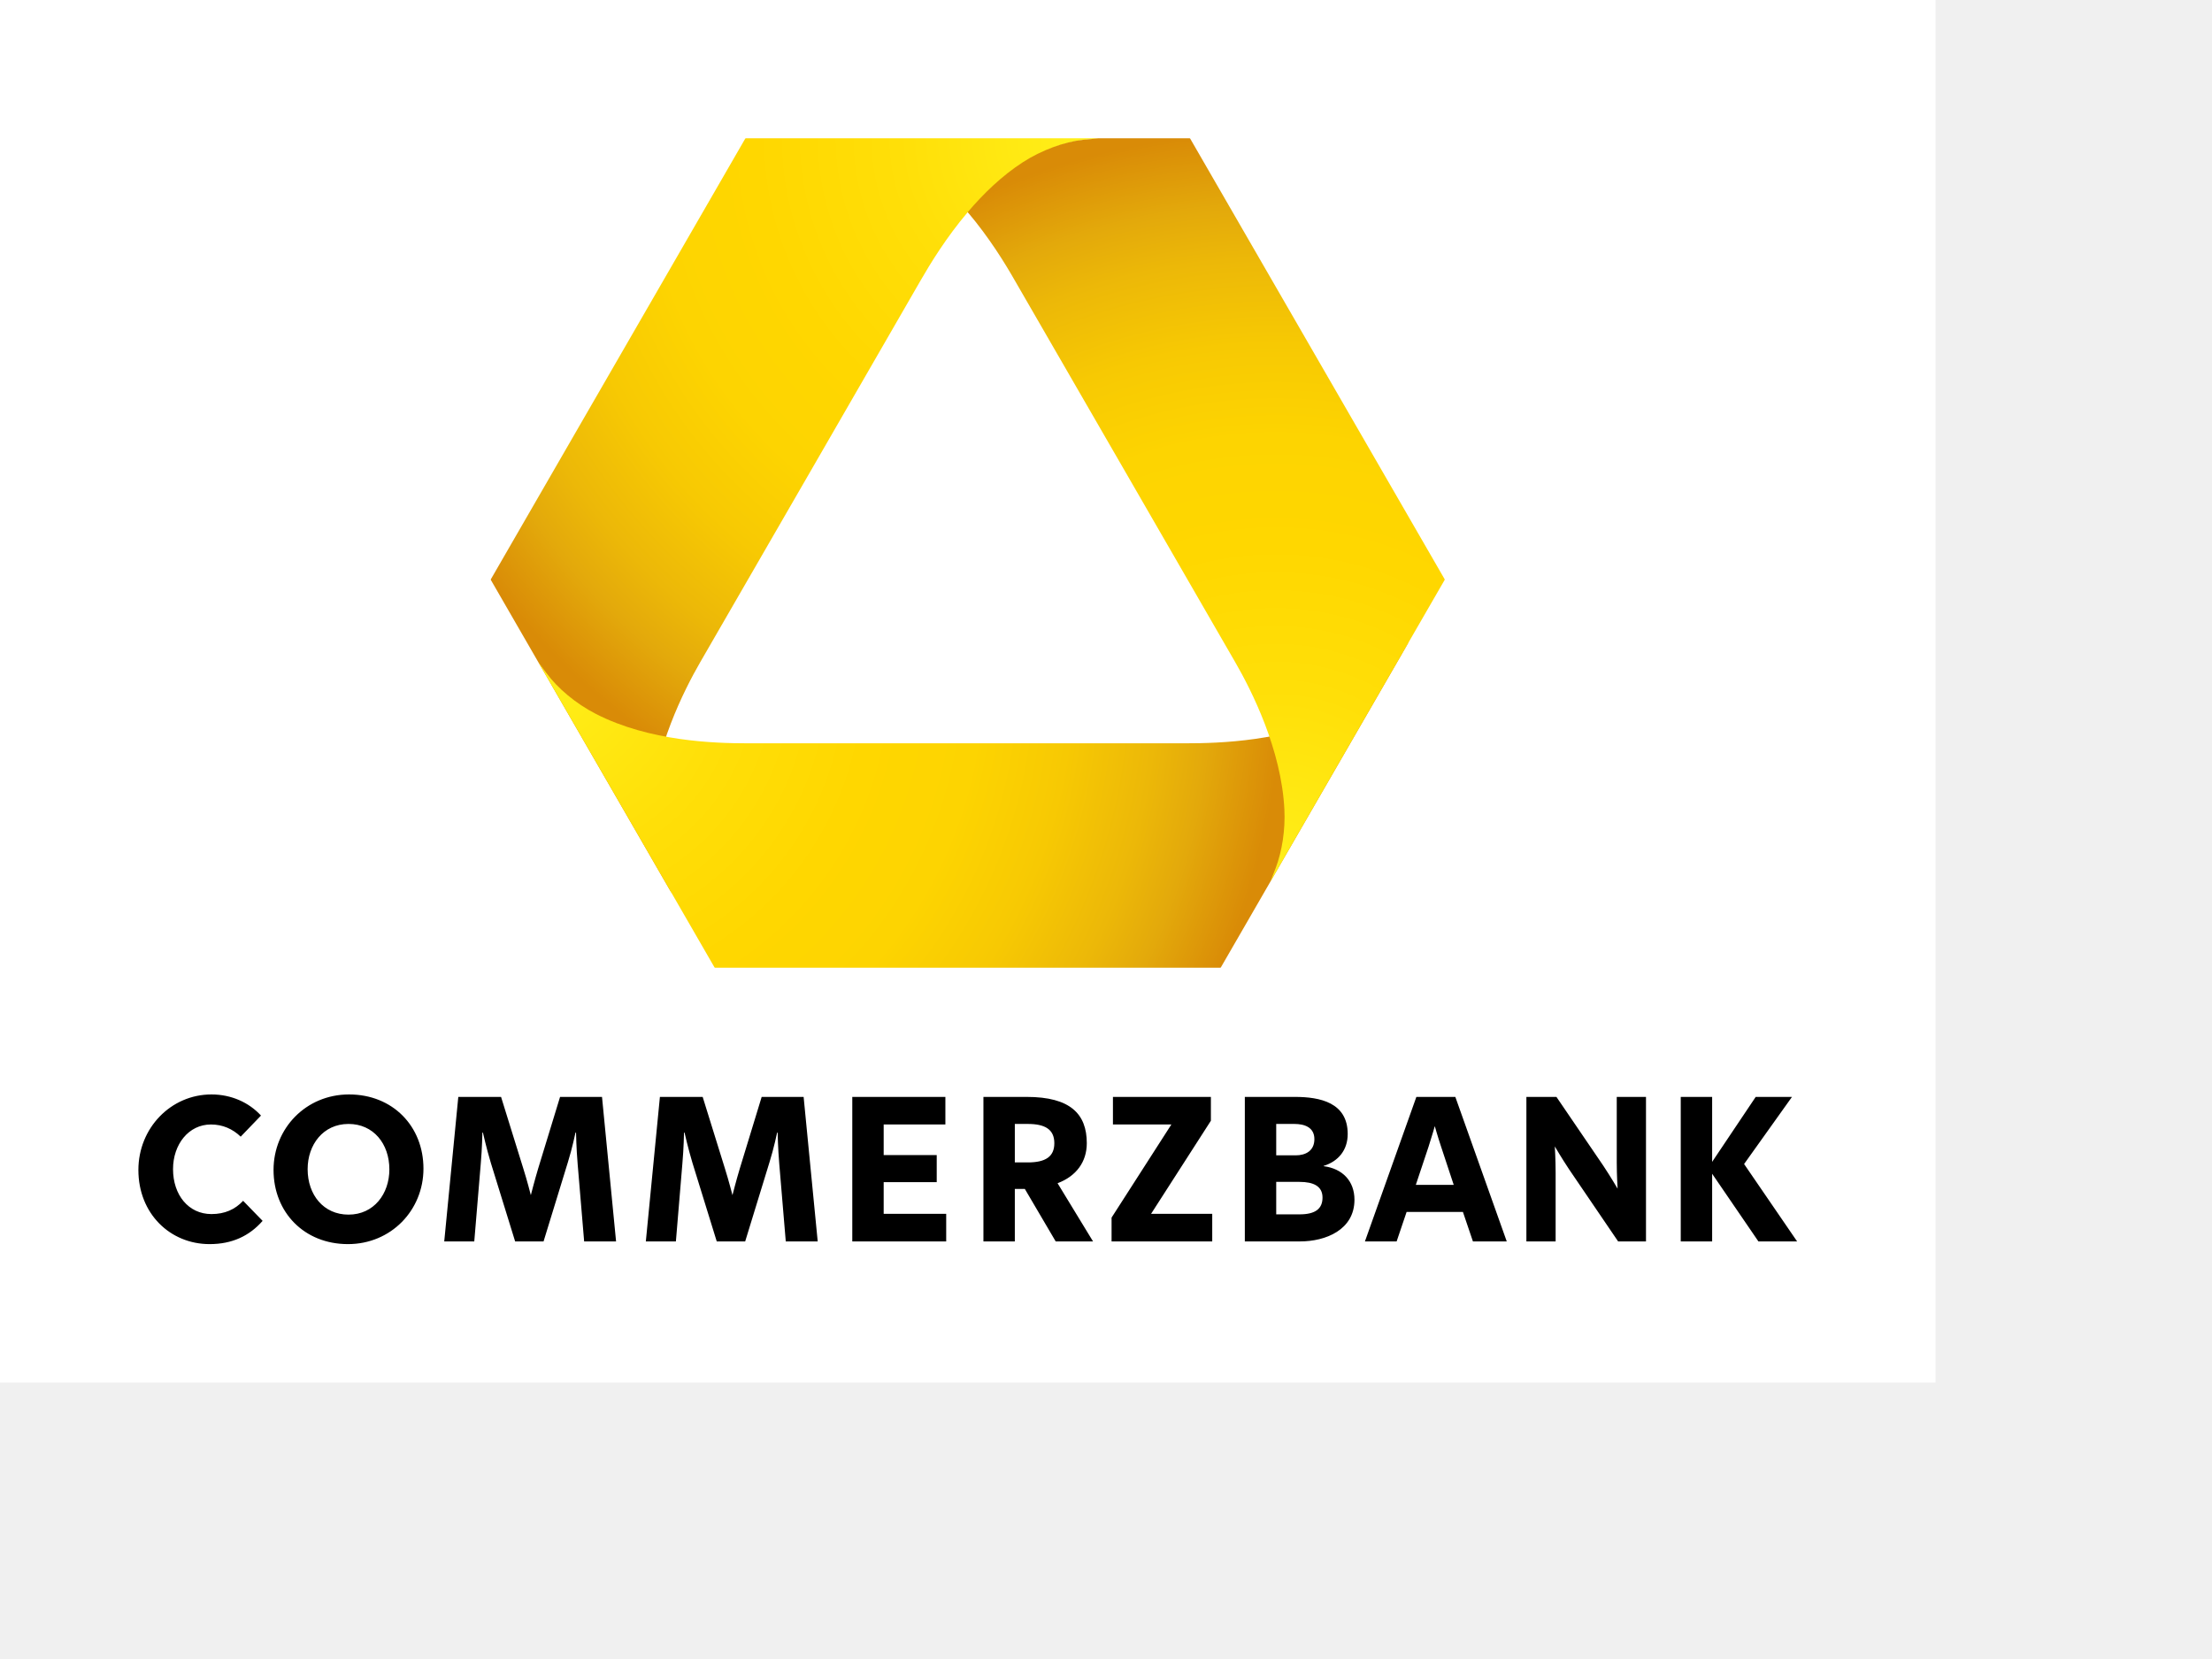
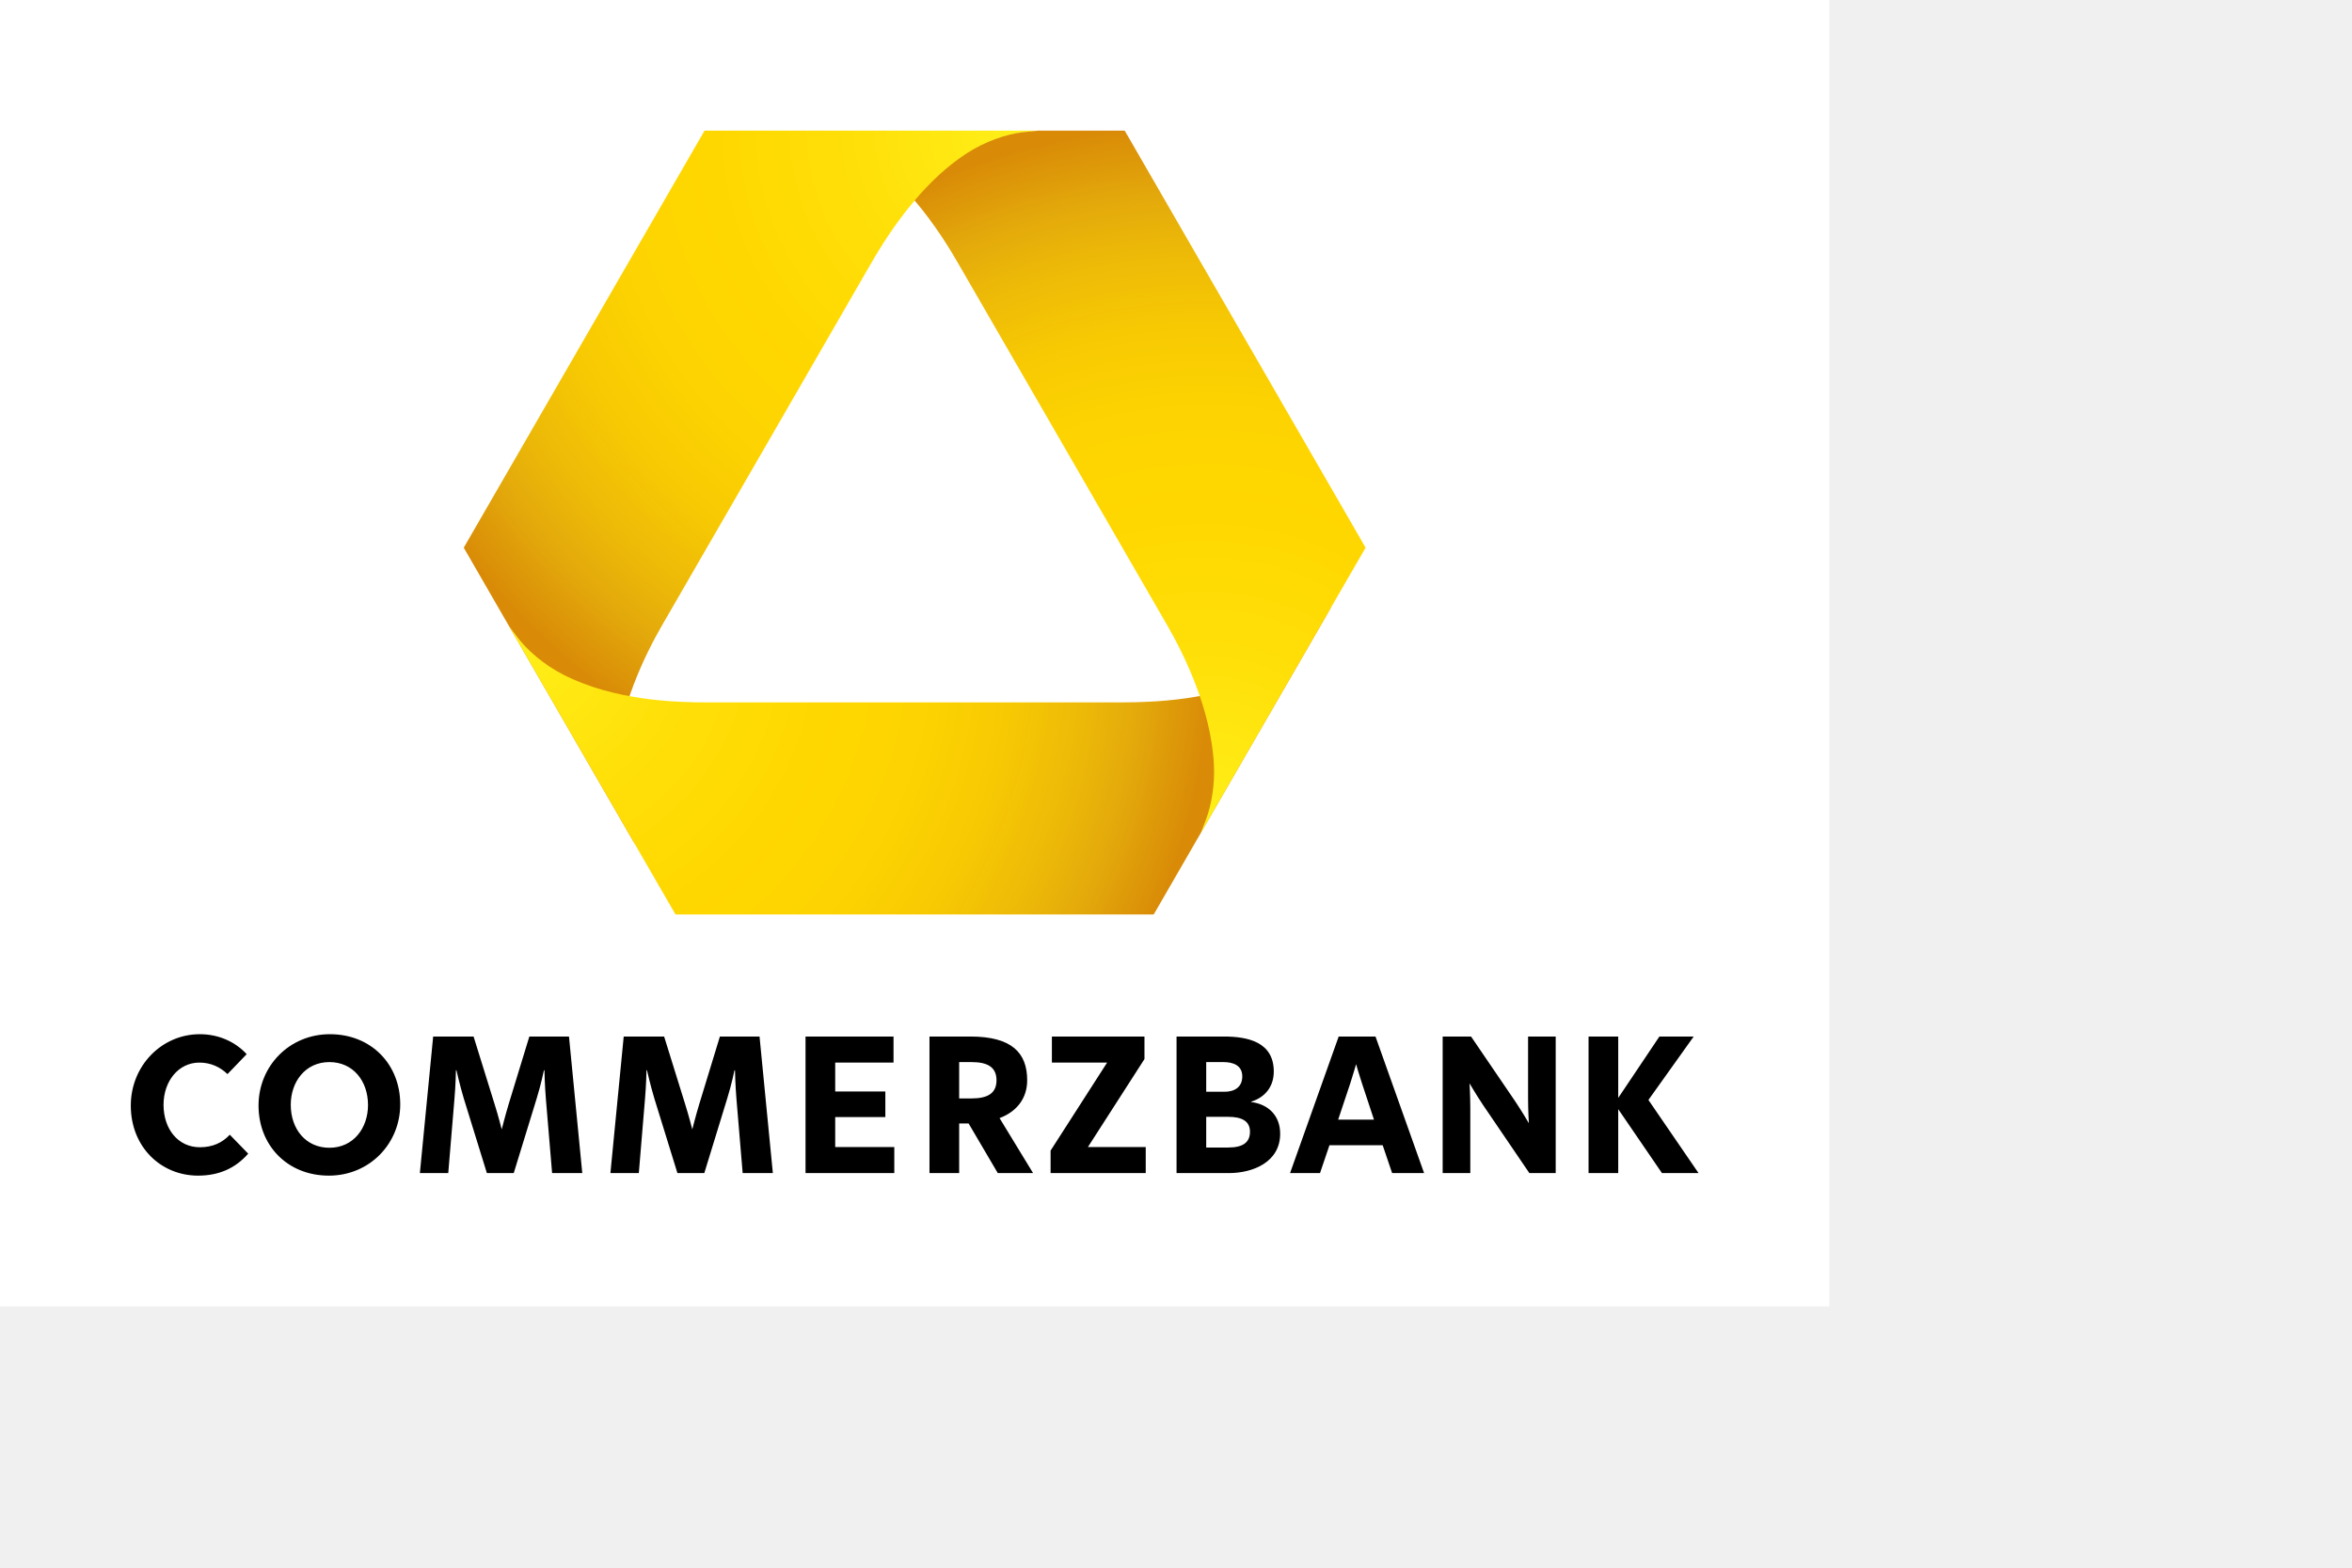
- <svg xmlns="http://www.w3.org/2000/svg" version="1.1" x="0" y="0" width="160" height="120" viewBox="-10, -10, 160, 120">
+ <svg xmlns="http://www.w3.org/2000/svg" version="1.1" x="0" y="0" width="360" height="240" viewBox="0, -10, 160, 120">
  <rect x="-30" y="-30" width="100%" height="100%" fill="#FFFFFF" />
  <defs>
    <style>fill="#000000"</style>
    <radialGradient id="Gradient_1" gradientUnits="userSpaceOnUse" cx="68.113" cy="-0.071" r="53.406">
      <stop offset="0" stop-color="#FFEF19" />
      <stop offset="0.246" stop-color="#FFDF08" />
      <stop offset="0.44" stop-color="#FFD700" />
      <stop offset="0.588" stop-color="#FDD401" />
      <stop offset="0.713" stop-color="#F7C903" />
      <stop offset="0.829" stop-color="#ECB808" />
      <stop offset="0.9" stop-color="#E3A90B" />
      <stop offset="1" stop-color="#D98B07" />
    </radialGradient>
    <radialGradient id="Gradient_2" gradientUnits="userSpaceOnUse" cx="29.667" cy="39.018" r="53.076">
      <stop offset="0" stop-color="#FFEF19" />
      <stop offset="0.246" stop-color="#FFDF08" />
      <stop offset="0.44" stop-color="#FFD700" />
      <stop offset="0.588" stop-color="#FDD401" />
      <stop offset="0.713" stop-color="#F7C903" />
      <stop offset="0.829" stop-color="#ECB808" />
      <stop offset="0.9" stop-color="#E3A90B" />
      <stop offset="1" stop-color="#D98B07" />
    </radialGradient>
    <radialGradient id="Gradient_3" gradientUnits="userSpaceOnUse" cx="82.281" cy="52.934" r="53.363">
      <stop offset="0" stop-color="#FFEF19" />
      <stop offset="0.246" stop-color="#FFDF08" />
      <stop offset="0.44" stop-color="#FFD700" />
      <stop offset="0.588" stop-color="#FDD401" />
      <stop offset="0.713" stop-color="#F7C903" />
      <stop offset="0.829" stop-color="#ECB808" />
      <stop offset="0.9" stop-color="#E3A90B" />
      <stop offset="1" stop-color="#D98B07" />
    </radialGradient>
  </defs>
  <g id="BoundingBox" />
  <g id="Logo">
    <path d="M5.159,79.99 L5.159,79.99 C2.32,79.99 0.01,77.8 0.01,74.626 C0.01,71.593 2.36,69.164 5.295,69.164 C6.744,69.164 8.016,69.753 8.878,70.692 L7.41,72.218 C6.823,71.652 6.099,71.337 5.256,71.337 C3.651,71.337 2.516,72.768 2.516,74.568 C2.516,76.429 3.632,77.817 5.295,77.817 C6.255,77.817 6.999,77.486 7.586,76.858 L8.995,78.308 C8.036,79.404 6.783,79.99 5.159,79.99 L5.159,79.99 z M15.209,77.857 L15.209,77.857 C17.048,77.857 18.164,76.349 18.164,74.586 C18.164,72.728 17.009,71.298 15.209,71.298 C13.368,71.298 12.252,72.807 12.252,74.568 C12.252,76.429 13.407,77.857 15.209,77.857 L15.209,77.857 z M15.169,79.99 L15.169,79.99 C11.998,79.99 9.786,77.681 9.786,74.626 C9.786,71.612 12.135,69.164 15.247,69.164 C18.419,69.164 20.63,71.475 20.63,74.528 C20.63,77.545 18.281,79.99 15.169,79.99 L15.169,79.99 z M29.317,79.795 L31.079,74.059 C31.392,73.06 31.626,71.926 31.626,71.926 L31.666,71.926 C31.666,71.926 31.686,73.06 31.783,74.197 L32.253,79.795 L34.562,79.795 L33.545,69.342 L30.511,69.342 L28.925,74.528 C28.671,75.372 28.397,76.448 28.397,76.448 C28.397,76.448 28.124,75.372 27.848,74.509 L26.243,69.342 L23.15,69.342 L22.133,79.795 L24.305,79.795 L24.776,74.157 C24.873,73.06 24.893,71.926 24.893,71.926 L24.932,71.926 C24.932,71.926 25.186,73.06 25.499,74.1 L27.261,79.795 L29.317,79.795 L29.317,79.795 z M43.901,79.795 L45.662,74.059 C45.976,73.06 46.211,71.926 46.211,71.926 L46.249,71.926 C46.249,71.926 46.27,73.06 46.367,74.197 L46.837,79.795 L49.147,79.795 L48.128,69.342 L45.094,69.342 L43.51,74.528 C43.254,75.372 42.981,76.448 42.981,76.448 C42.981,76.448 42.706,75.372 42.432,74.509 L40.826,69.342 L37.733,69.342 L36.715,79.795 L38.889,79.795 L39.359,74.157 C39.457,73.06 39.477,71.926 39.477,71.926 L39.515,71.926 C39.515,71.926 39.769,73.06 40.083,74.1 L41.844,79.795 L43.901,79.795 L43.901,79.795 z M51.648,79.795 L58.441,79.795 L58.441,77.8 L53.919,77.8 L53.919,75.508 L57.756,75.508 L57.756,73.55 L53.919,73.55 L53.919,71.337 L58.382,71.337 L58.382,69.342 L51.648,69.342 L51.648,79.795 L51.648,79.795 z M66.263,72.69 L66.263,72.69 C66.263,71.67 65.558,71.298 64.343,71.298 L63.405,71.298 L63.405,74.081 L64.343,74.081 C65.617,74.081 66.263,73.669 66.263,72.69 L66.263,72.69 z M69.062,79.795 L66.361,79.795 L64.129,75.998 L63.405,75.998 L63.405,79.795 L61.134,79.795 L61.134,69.342 L64.266,69.342 C67.417,69.342 68.611,70.575 68.611,72.69 C68.611,74.041 67.848,75.077 66.497,75.586 L69.062,79.795 L69.062,79.795 z M70.403,79.795 L77.684,79.795 L77.684,77.8 L73.26,77.8 L77.587,71.066 L77.587,69.342 L70.502,69.342 L70.502,71.337 L74.728,71.337 L70.403,78.073 L70.403,79.795 L70.403,79.795 z M82.312,75.489 L82.312,77.838 L83.997,77.838 C85.153,77.838 85.661,77.426 85.661,76.624 C85.661,75.801 85.014,75.489 83.997,75.489 L82.312,75.489 L82.312,75.489 z M82.312,71.298 L82.312,73.569 L83.723,73.569 C84.447,73.569 85.073,73.237 85.073,72.396 C85.073,71.534 84.348,71.298 83.626,71.298 L82.312,71.298 L82.312,71.298 z M80.042,79.795 L80.042,69.342 L83.664,69.342 C85.485,69.342 87.483,69.753 87.483,72.024 C87.483,73.18 86.815,74 85.742,74.333 L85.742,74.353 C87.11,74.528 87.972,75.43 87.972,76.78 C87.972,78.954 85.896,79.795 84.037,79.795 L80.042,79.795 L80.042,79.795 z M91.022,79.795 L88.729,79.795 L92.45,69.342 L95.268,69.342 L98.987,79.795 L96.541,79.795 L95.817,77.662 L91.744,77.662 L91.022,79.795 L91.022,79.795 z M95.152,75.705 L94.232,72.924 C93.978,72.161 93.782,71.456 93.782,71.456 C93.782,71.456 93.585,72.161 93.331,72.944 L92.41,75.705 L95.152,75.705 L95.152,75.705 z M100.408,79.795 L102.523,79.795 L102.523,74.823 C102.523,73.884 102.464,72.924 102.464,72.924 C102.464,72.924 102.953,73.765 103.5,74.586 L107.043,79.795 L109.059,79.795 L109.059,69.342 L106.944,69.342 L106.944,74.081 C106.944,75.017 107.005,75.979 107.005,75.979 C107.005,75.979 106.515,75.137 105.967,74.313 L102.581,69.342 L100.408,69.342 L100.408,79.795 L100.408,79.795 z M111.573,69.342 L111.573,79.795 L113.844,79.795 L113.844,74.901 L117.191,79.795 L119.99,79.795 L116.155,74.197 L119.619,69.342 L116.995,69.342 L113.844,74.041 L113.844,69.342 L111.573,69.342 L111.573,69.342 z" fill="#000000" id="Commerzbank_16_" />
  </g>
  <g id="Ribbon_Gradients">
    <path d="M69.584,-0 L68.97,-0 L67.679,-0 L67.679,-0 L43.955,-0 C43.934,-0 43.915,0.012 43.903,0.03 L25.508,31.894 C25.498,31.913 25.498,31.936 25.508,31.954 L38.584,54.607 C38.535,54.45 38.447,54.276 38.447,54.276 C38.171,53.762 37.966,53.364 37.857,53.113 C37.321,51.888 37.009,50.195 37.096,48.546 C37.312,44.202 39.483,39.919 40.641,37.912 C43.368,33.196 48.632,24.078 48.632,24.078 C48.632,24.078 53.896,14.959 56.615,10.243 C57.289,9.075 58.438,7.186 59.999,5.346 L60.048,5.403 C60.048,5.403 60.105,5.34 60.108,5.337 C61.229,4.016 62.563,2.72 64.083,1.737 C65.474,0.839 67.097,0.26 68.429,0.113 C68.869,0.064 69.574,-0 69.574,-0" fill="url(#Gradient_1)" />
    <path d="M91.814,36.546 C91.202,37.573 90.725,38.337 90.467,38.692 C89.677,39.768 88.362,40.889 86.894,41.641 C83.02,43.626 78.16,43.764 75.839,43.764 C70.392,43.764 59.998,43.764 59.998,43.764 C59.998,43.764 49.471,43.764 44.021,43.764 C41.705,43.764 36.975,43.626 33.106,41.641 C31.638,40.889 30.321,39.768 29.531,38.692 C29.27,38.337 28.935,37.891 28.935,37.891 L41.68,59.97 C41.691,59.988 41.71,60 41.733,60 L78.259,60 C78.281,60 78.3,59.988 78.311,59.97 L91.888,36.462 C91.888,36.462 91.859,36.468 91.814,36.546 z" fill="url(#Gradient_2)" />
    <path d="M76.04,-0 L69.472,-0 C69.472,-0 68.767,0.064 68.327,0.113 C66.996,0.26 65.373,0.839 63.981,1.737 C62.458,2.722 61.121,4.022 59.998,5.346 C61.558,7.186 62.71,9.074 63.378,10.243 C66.1,14.959 71.37,24.079 71.37,24.079 C71.37,24.079 76.63,33.196 79.355,37.912 C80.514,39.919 82.688,44.202 82.903,48.546 C82.977,50.043 82.73,51.574 82.284,52.761 L81.897,53.761 L94.492,31.952 C94.503,31.934 94.503,31.911 94.492,31.892 L76.092,0.03 C76.081,0.012 76.062,-0 76.04,-0 z" fill="url(#Gradient_3)" />
  </g>
</svg>
